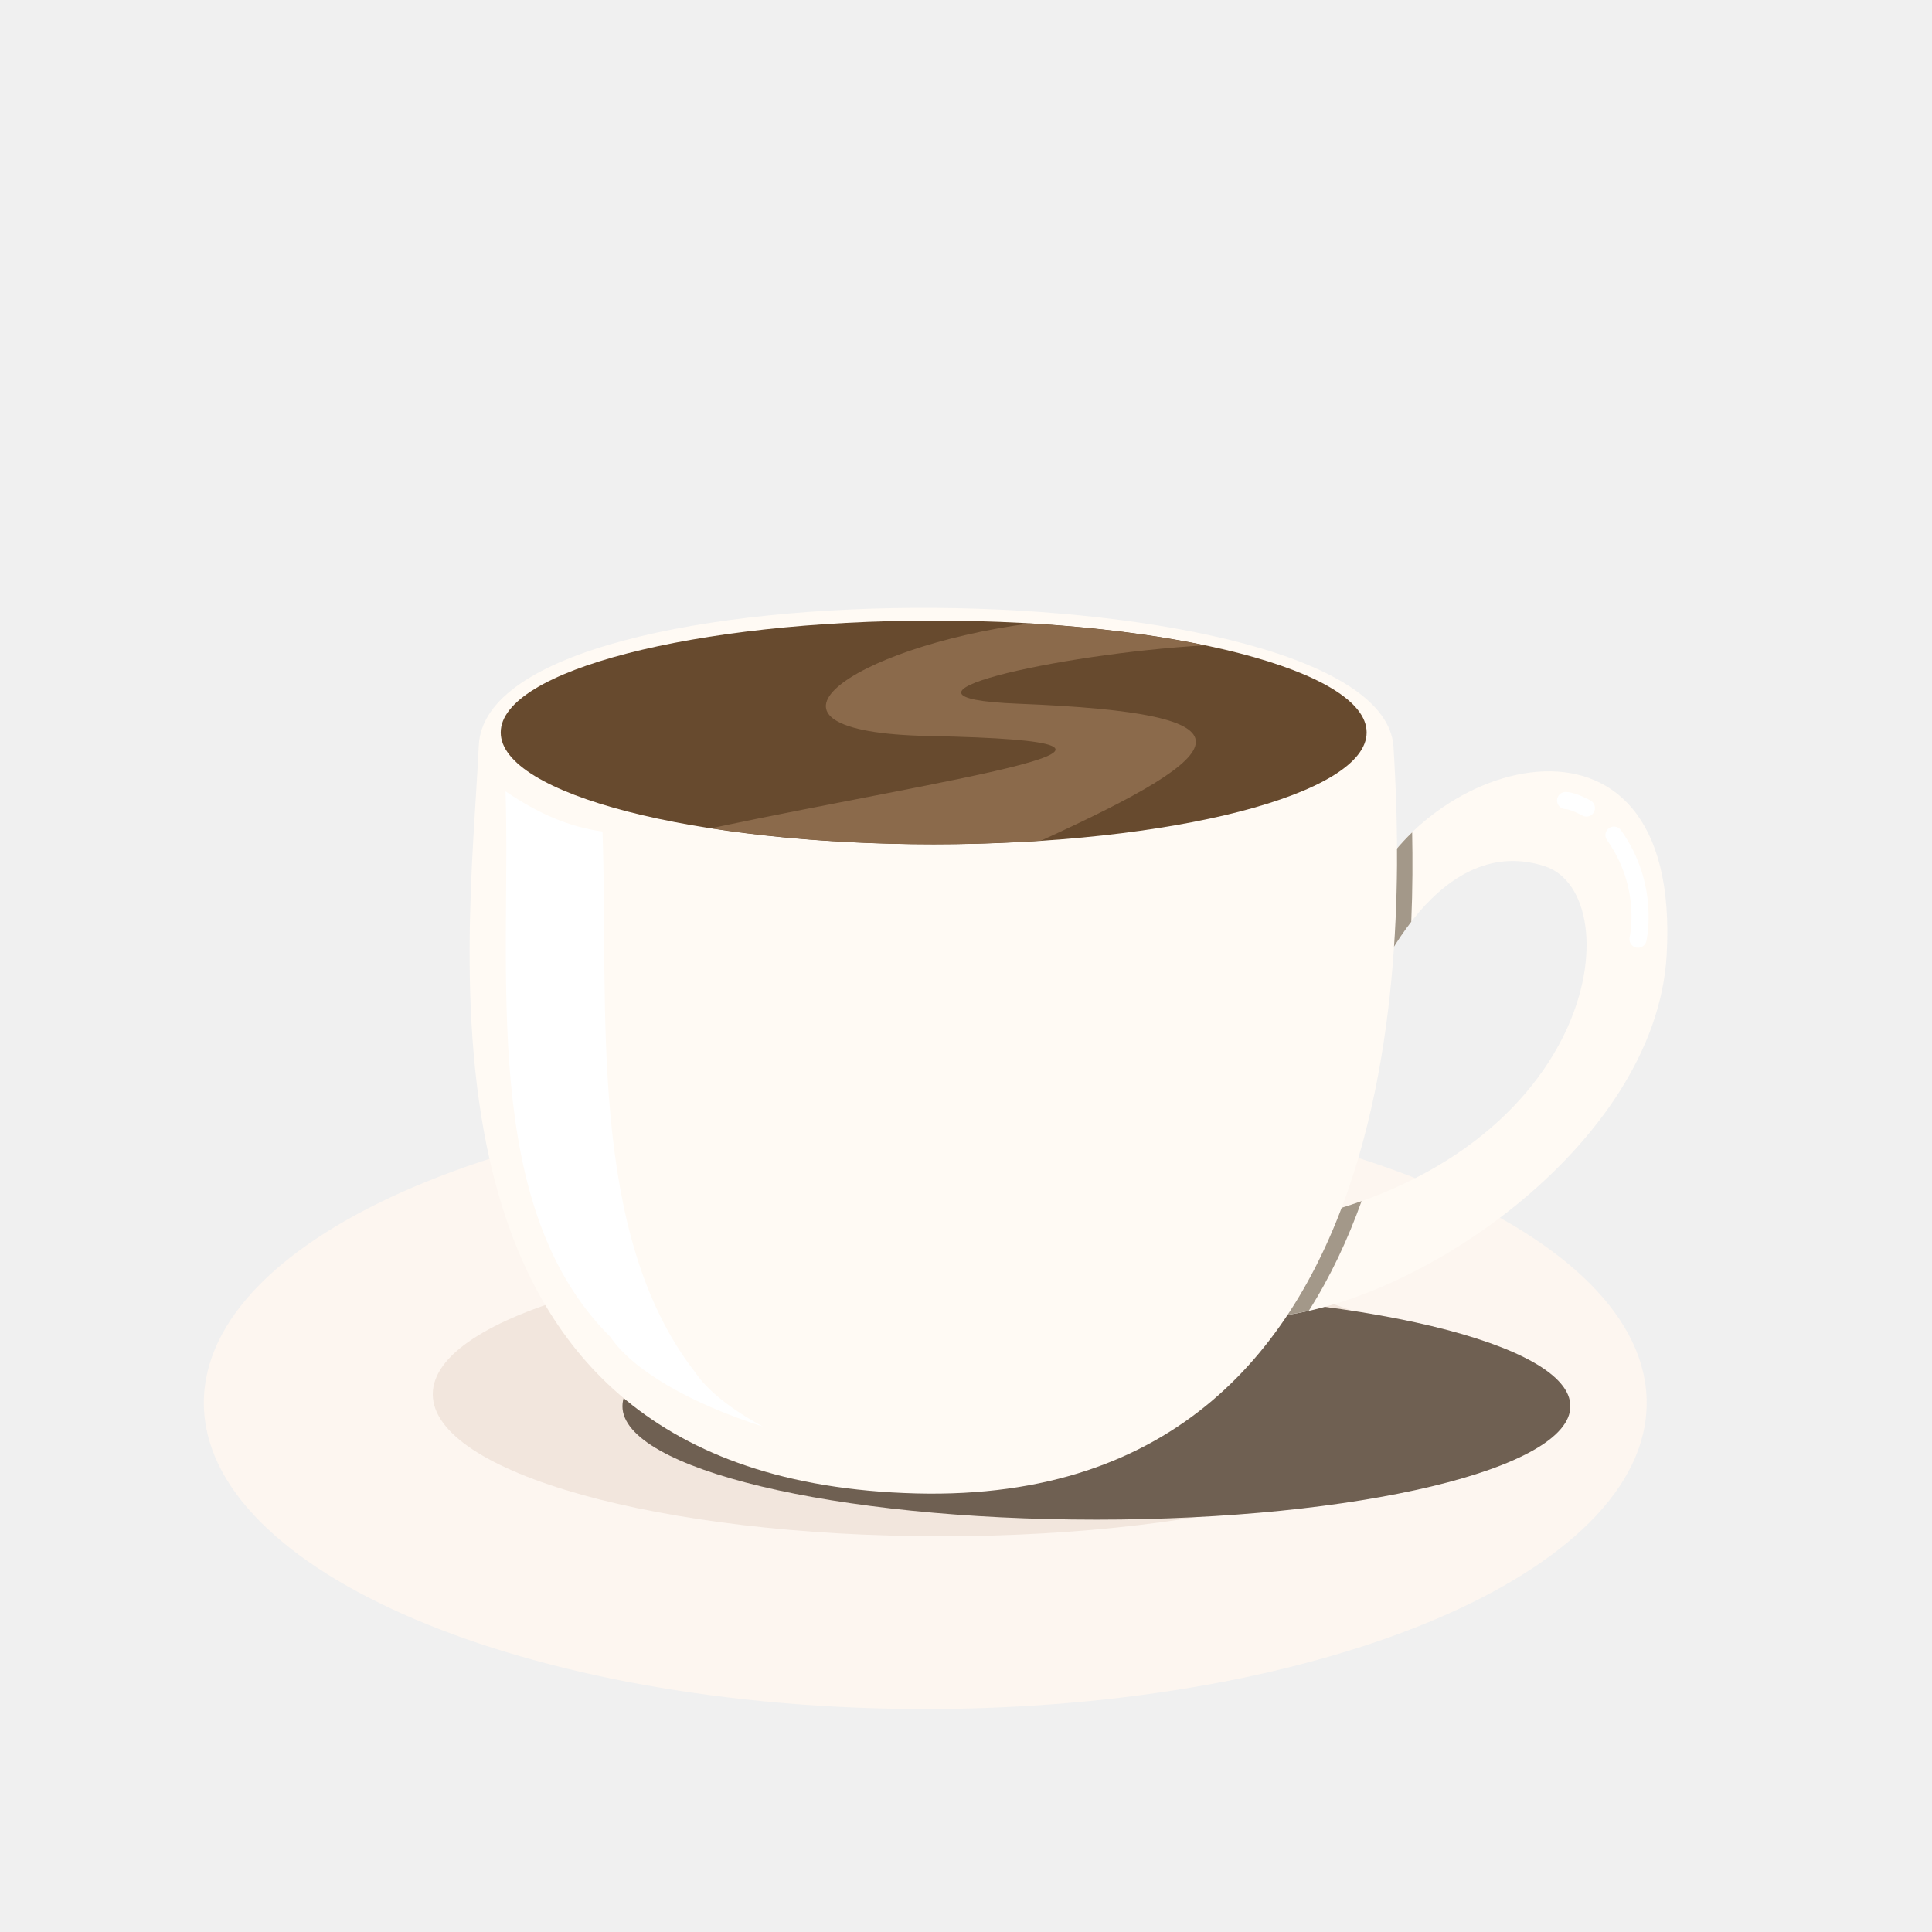
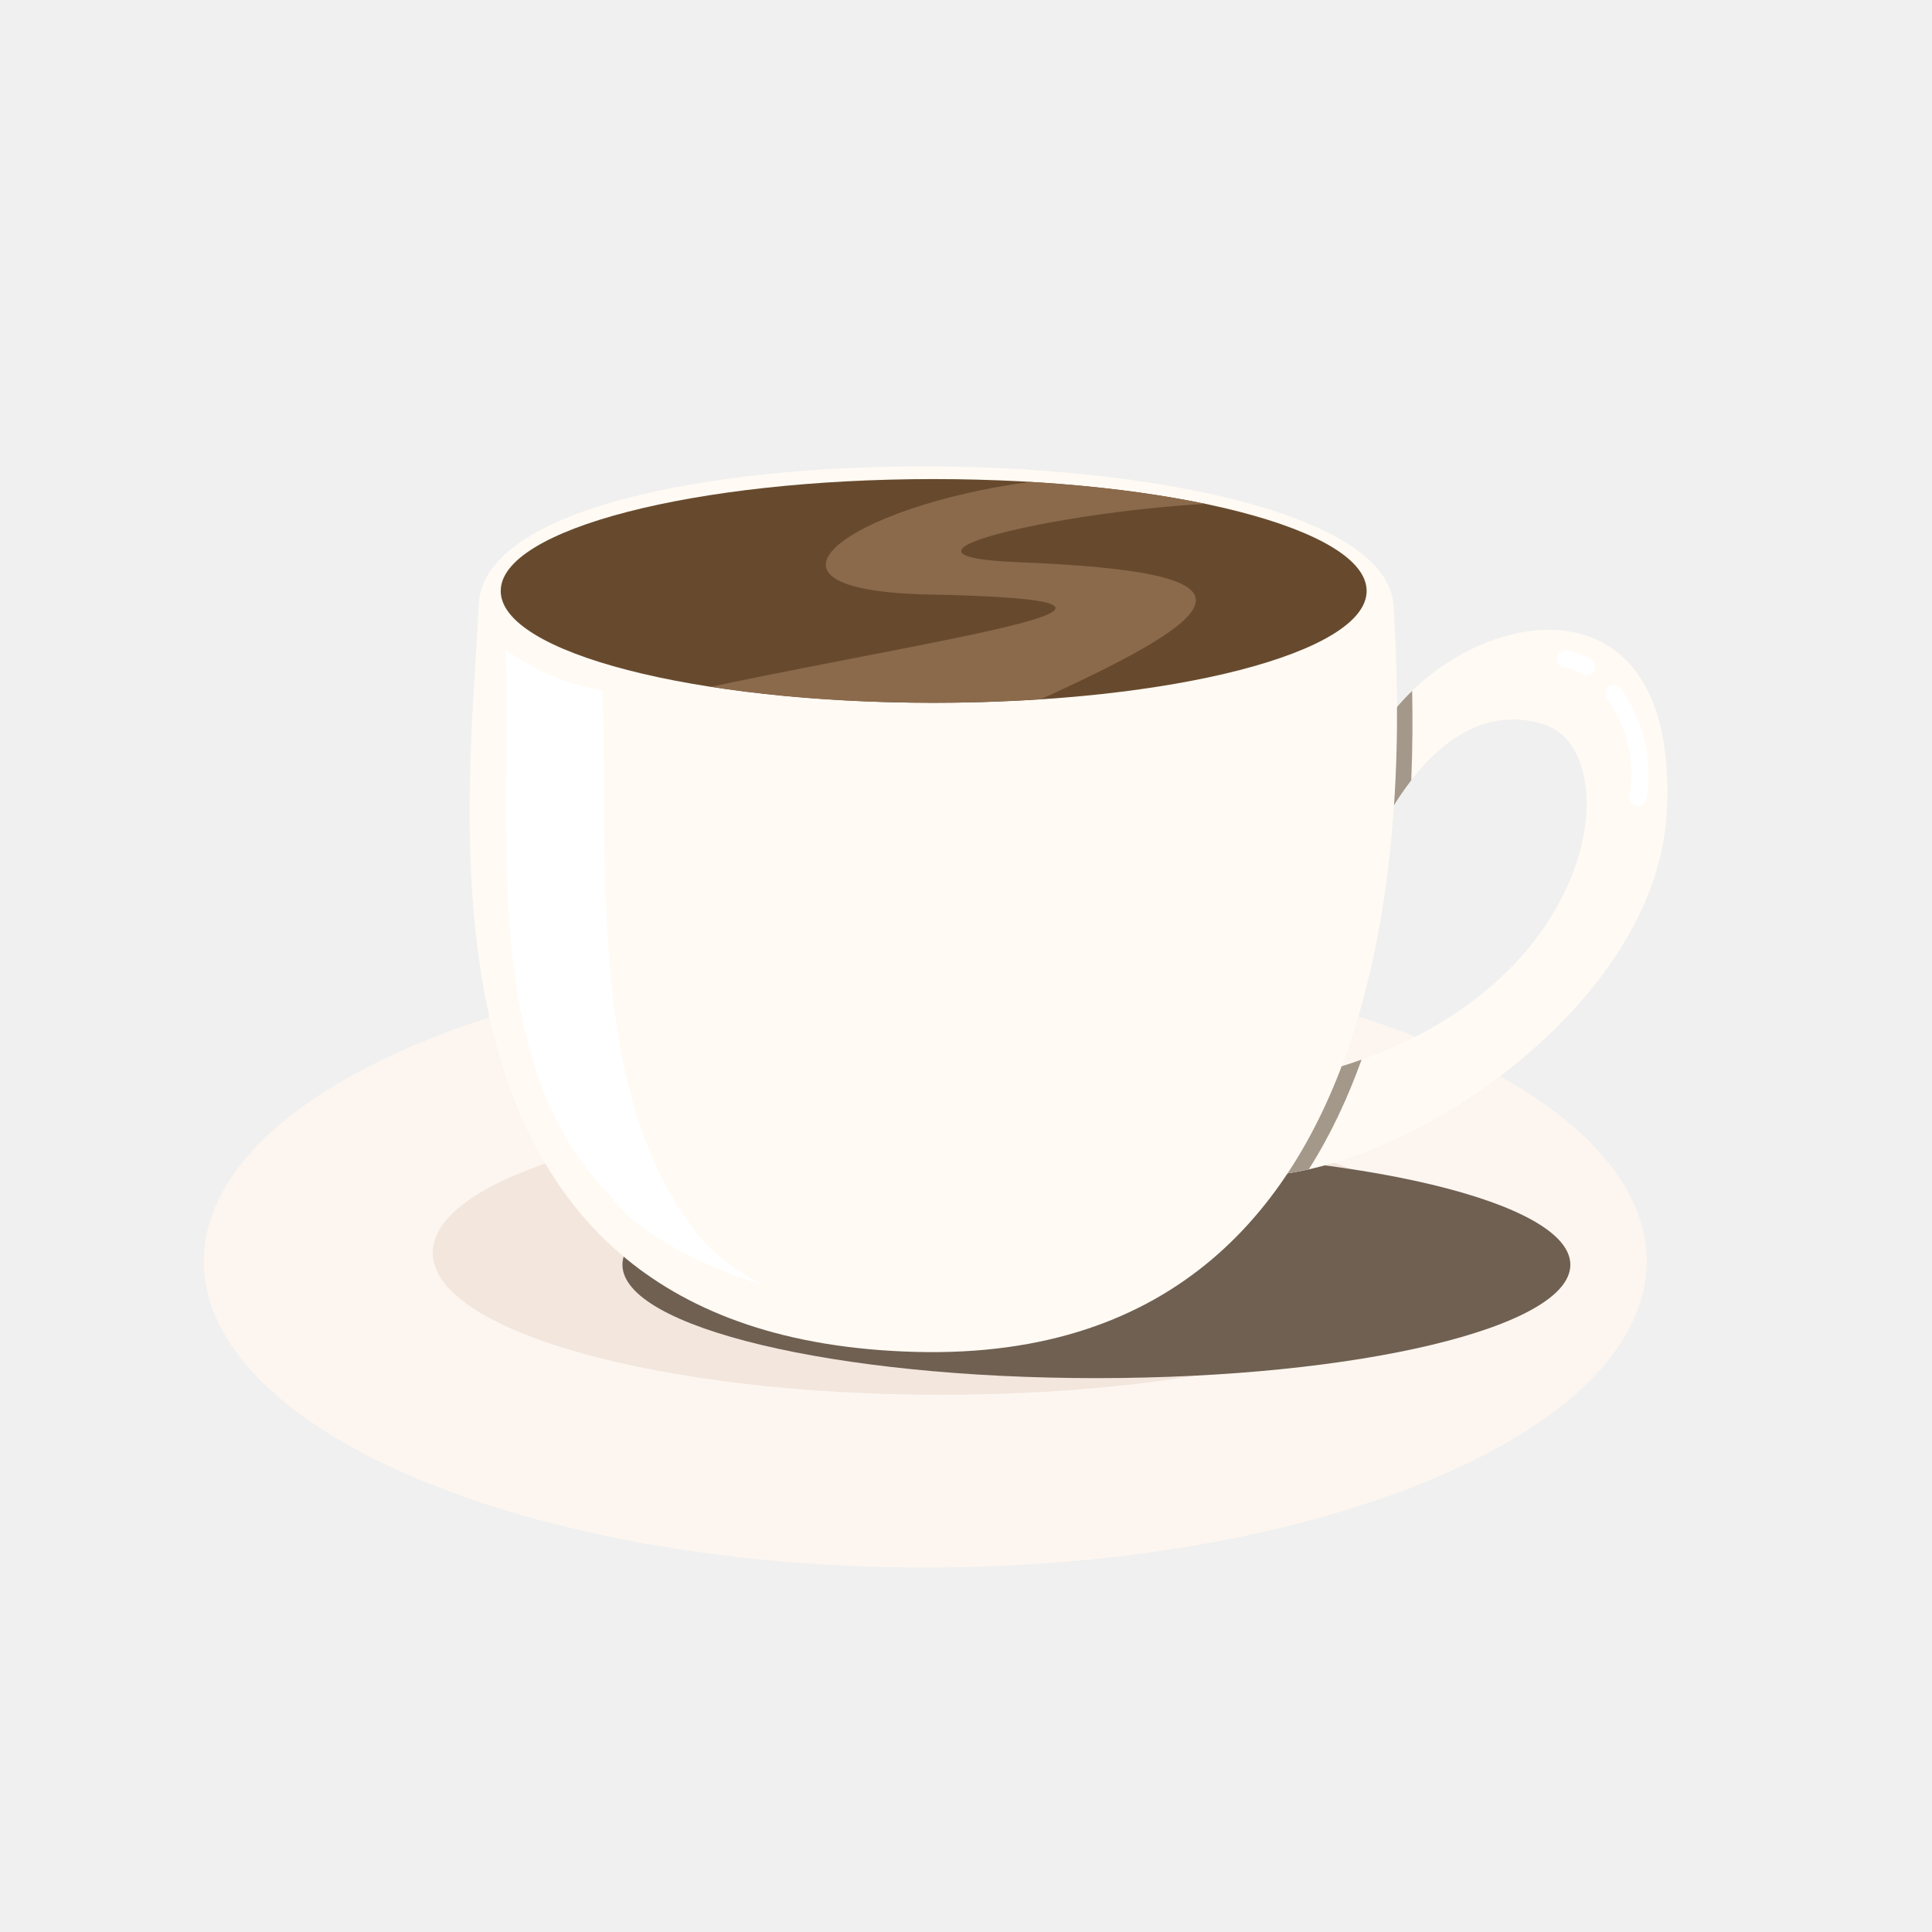
- <svg xmlns="http://www.w3.org/2000/svg" xmlns:ns1="http://vectornator.io" height="100%" style="fill-rule:evenodd;clip-rule:evenodd;stroke-linecap:round;stroke-linejoin:round;" xml:space="preserve" width="100%" version="1.1" viewBox="0 0 2048 2048">
+ <svg xmlns="http://www.w3.org/2000/svg" xmlns:ns1="http://vectornator.io" height="100%" style="fill-rule:evenodd;clip-rule:evenodd;stroke-linecap:round;stroke-linejoin:round;" xml:space="preserve" width="100%" version="1.1" viewBox="0 150 2048 2048">
  <defs />
  <g id="Layer 1" ns1:layerName="Layer 1" visibility="hidden">
    <path d="M976.236+2163.31L-330.238+1536.63L976.236+909.957L2282.71+1536.63L976.236+2163.31Z" opacity="1" fill="#7f453c" />
  </g>
  <g id="Layer 2" ns1:layerName="Layer 2">
    <path d="M216.096+1487.08C216.096+1307.84+558.474+1162.53+980.819+1162.53C1403.16+1162.53+1745.54+1307.84+1745.54+1487.08C1745.54+1666.31+1403.16+1811.62+980.819+1811.62C558.474+1811.62+216.096+1666.31+216.096+1487.08Z" opacity="1" fill="#fdf6f0" />
    <path d="M458.752+1477.94C458.752+1394.78+699.847+1327.37+997.253+1327.37C1294.66+1327.37+1535.75+1394.78+1535.75+1477.94C1535.75+1561.1+1294.66+1628.51+997.253+1628.51C699.847+1628.51+458.752+1561.1+458.752+1477.94Z" opacity="1" fill="#f2e6dd" />
  </g>
  <g id="Layer 7" ns1:layerName="Layer 7">
    <path d="M659.815+1490.67C659.815+1424.29+884.753+1370.47+1162.23+1370.47C1439.7+1370.47+1664.64+1424.29+1664.64+1490.67C1664.64+1557.06+1439.7+1610.87+1162.23+1610.87C884.753+1610.87+659.815+1557.06+659.815+1490.67Z" opacity="1" fill="#6f6052" />
  </g>
  <g id="Layer 4" ns1:layerName="Layer 4">
    <path d="M1442.54+967.085C1492.52+807.939+1783.87+713.749+1766.72+1012.58C1755.12+1214.78+1494.62+1389.91+1336.8+1396.61L1348.4+1298.36C1696.71+1235.48+1730.38+948.398+1637.52+918.238C1517.54+879.272+1449.71+1058.25+1449.71+1058.25L1442.54+967.085Z" opacity="1" fill="#fffaf4" />
  </g>
  <g id="Layer 3" ns1:layerName="Layer 3">
    <path d="M1496.94+882.344C1472.14+906.31+1452.5+935.363+1442.53+967.094L1449.72+1058.25C1449.72+1058.25+1465.82+1016.07+1496+977.125C1497.47+942.446+1497.48+910.954+1496.94+882.344ZM1443.34+1273.22C1414.66+1283.48+1383.17+1292.07+1348.41+1298.34L1336.81+1396.62C1352.74+1395.95+1369.72+1393.46+1387.38+1389.5C1410.45+1353.21+1428.73+1313.86+1443.34+1273.22Z" opacity="1" fill="#a39889" />
  </g>
  <g id="Layer 8" ns1:layerName="Layer 8">
    <path d="M507.545+790.205C497.309+1011.31+417.623+1568.73+970.944+1583.08C1524.26+1597.43+1485.36+930.546+1477.13+791.099C1463.21+601.702+516.833+589.559+507.545+790.205Z" opacity="1" fill="#fffaf4" />
  </g>
  <g id="Layer 5" ns1:layerName="Layer 5">
    <path d="M530.789+776.418C530.789+710.933+736.268+657.847+989.74+657.847C1243.21+657.847+1448.69+710.933+1448.69+776.418C1448.69+841.904+1243.21+894.99+989.74+894.99C736.268+894.99+530.789+841.904+530.789+776.418Z" opacity="1" fill="#674a2e" />
  </g>
  <g id="Layer 6" ns1:layerName="Layer 6">
    <path d="M1091.47+660.875C902.148+686.145+772.924+775.963+984.75+780.188C1290.97+786.295+1012.14+823.466+753.656+877.969C777.42+881.665+802.637+884.776+828.906+887.344C832.728+887.714+836.537+888.093+840.406+888.438C847.609+889.085+854.859+889.694+862.219+890.25C869.949+890.827+877.795+891.339+885.688+891.812C892.811+892.246+900.003+892.654+907.25+893C917.037+893.46+926.882+893.86+936.875+894.156C940.394+894.262+943.926+894.352+947.469+894.438C961.407+894.767+975.48+895+989.75+895C1003.29+895+1016.6+894.766+1029.84+894.469C1034.37+894.36+1038.92+894.269+1043.41+894.125C1046.46+894.033+1049.43+893.857+1052.47+893.75C1069.61+893.11+1086.53+892.306+1103.06+891.219C1103.17+891.212+1103.27+891.194+1103.38+891.188C1311.93+795.967+1340.88+756.317+1079.28+745.969C915.146+739.476+1120.74+692.984+1277.25+684.094C1223.85+672.984+1160.63+664.924+1091.47+660.875Z" opacity="1" fill="#8b6a4b" />
  </g>
  <g id="Layer 11" ns1:layerName="Layer 11">
    <path stroke="#ffffff" stroke-width="18.16" d="M1736.35+995.558C1736.35+995.558+1749.62+939.765+1710.88+885.27" fill="#fdfaf6" stroke-linecap="round" fill-opacity="0" opacity="1" stroke-linejoin="round" />
    <path stroke="#ffffff" stroke-width="18.16" d="M1681.66+856.541C1681.66+856.541+1667.9+848.749+1659.62+848.593" fill="#fdfaf6" stroke-linecap="round" fill-opacity="0" opacity="1" stroke-linejoin="round" />
  </g>
  <g id="Layer 10" ns1:layerName="Layer 10">
    <path d="M535.906+838.863C541.863+1030.18+507.983+1279.02+647+1417.22C670.778+1452.28+730.803+1487.41+808.844+1512.28C775.48+1494.26+750.237+1474.43+736.781+1454.59C621.87+1306.48+645.325+1068.29+638.695+881.465C602.695+876.465+570.695+862.465+535.906+838.863Z" opacity="1" fill="#ffffff" />
  </g>
</svg>
